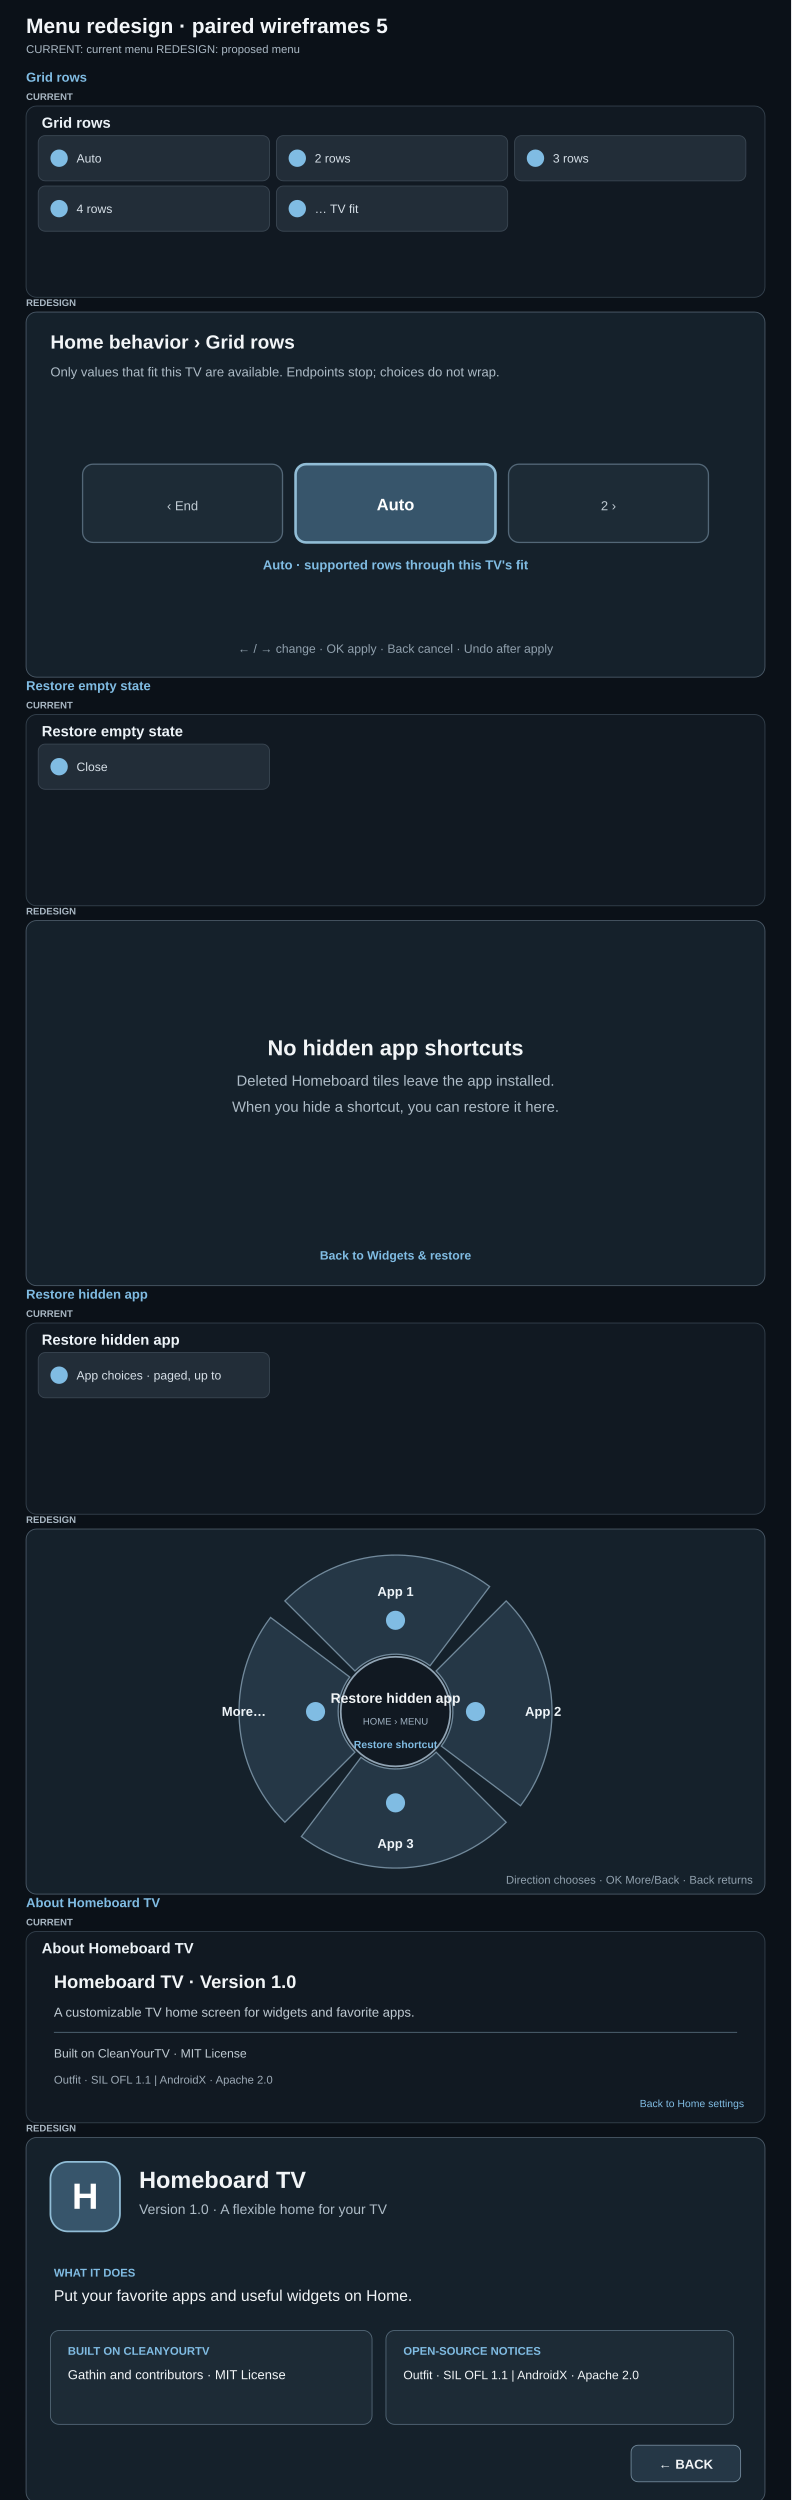
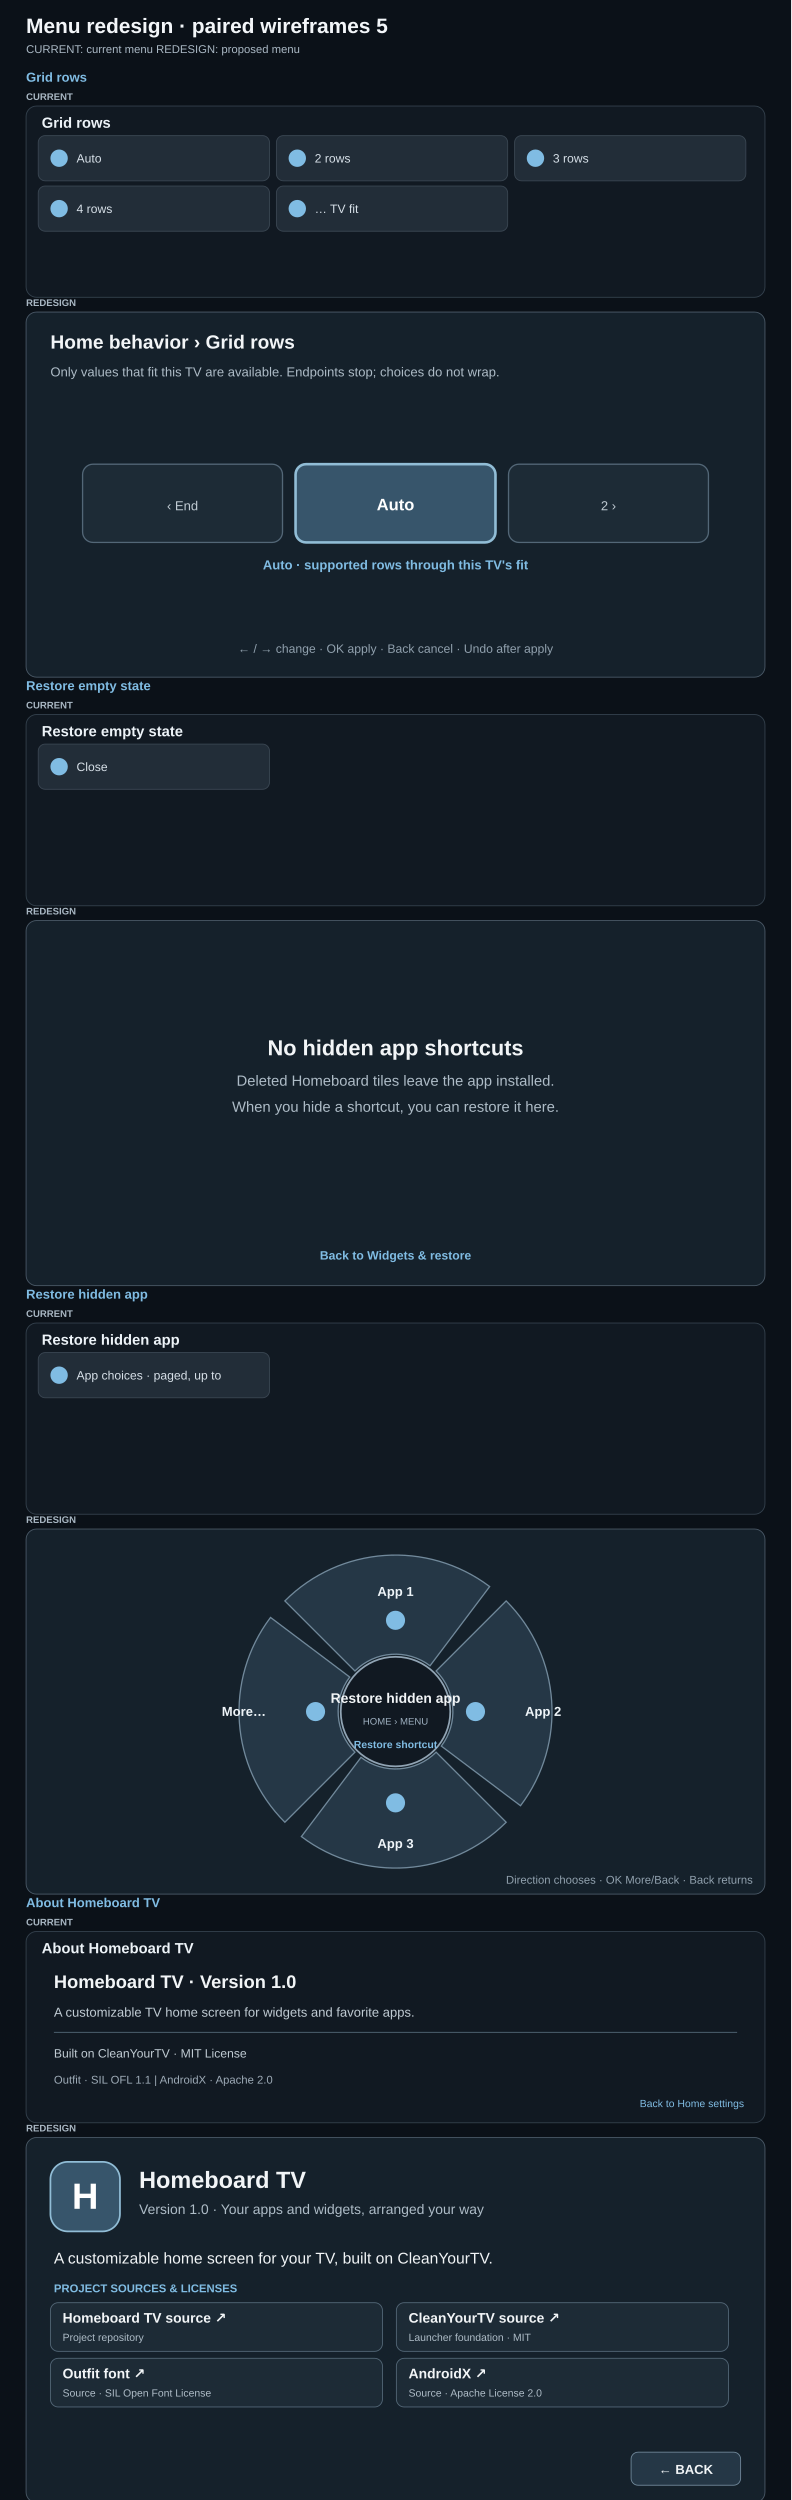
<svg xmlns="http://www.w3.org/2000/svg" viewBox="0 0 910 2876" role="img">
  <rect width="100%" height="100%" fill="#0b1118" />
  <style>text{dominant-baseline:alphabetic}</style>
  <text x="30" y="38" font-family="Arial,sans-serif" font-size="24" fill="#f3f6f9" font-weight="700" text-anchor="start">Menu redesign · paired wireframes 5</text>
  <text x="30" y="61" font-family="Arial,sans-serif" font-size="13" fill="#aab8c4" font-weight="400" text-anchor="start">CURRENT: current menu     REDESIGN: proposed menu</text>
  <text x="30" y="94" font-family="Arial,sans-serif" font-size="15" fill="#80bce3" font-weight="700" text-anchor="start">Grid rows</text>
  <text x="30" y="115" font-family="Arial,sans-serif" font-size="11" fill="#aab8c4" font-weight="700" text-anchor="start">CURRENT</text>
  <rect x="30" y="122" width="850" height="220" rx="12" fill="#111922" stroke="#34414d" />
  <text x="48" y="147" font-family="Arial,sans-serif" font-size="17" fill="#edf3f8" font-weight="700" text-anchor="start">Grid rows</text>
  <rect x="44" y="156" width="266" height="52" rx="8" fill="#222d38" stroke="#3a4652" />
  <circle cx="68" cy="182" r="10" fill="#80bce3" />
  <text x="88" y="187" font-family="Arial,sans-serif" font-size="14" fill="#d7e0e8" font-weight="400" text-anchor="start">Auto</text>
  <rect x="318" y="156" width="266" height="52" rx="8" fill="#222d38" stroke="#3a4652" />
  <circle cx="342" cy="182" r="10" fill="#80bce3" />
  <text x="362" y="187" font-family="Arial,sans-serif" font-size="14" fill="#d7e0e8" font-weight="400" text-anchor="start">2 rows</text>
  <rect x="592" y="156" width="266" height="52" rx="8" fill="#222d38" stroke="#3a4652" />
  <circle cx="616" cy="182" r="10" fill="#80bce3" />
  <text x="636" y="187" font-family="Arial,sans-serif" font-size="14" fill="#d7e0e8" font-weight="400" text-anchor="start">3 rows</text>
  <rect x="44" y="214" width="266" height="52" rx="8" fill="#222d38" stroke="#3a4652" />
  <circle cx="68" cy="240" r="10" fill="#80bce3" />
  <text x="88" y="245" font-family="Arial,sans-serif" font-size="14" fill="#d7e0e8" font-weight="400" text-anchor="start">4 rows</text>
  <rect x="318" y="214" width="266" height="52" rx="8" fill="#222d38" stroke="#3a4652" />
  <circle cx="342" cy="240" r="10" fill="#80bce3" />
  <text x="362" y="245" font-family="Arial,sans-serif" font-size="14" fill="#d7e0e8" font-weight="400" text-anchor="start">… TV fit</text>
  <text x="30" y="352" font-family="Arial,sans-serif" font-size="11" fill="#aab8c4" font-weight="700" text-anchor="start">REDESIGN</text>
  <rect x="30" y="359" width="850" height="420" rx="12" fill="#15212b" stroke="#4a5967" />
  <text x="58" y="401" font-family="Arial,sans-serif" font-size="22" fill="#f2f5f7" font-weight="700" text-anchor="start">Home behavior  ›  Grid rows</text>
  <text x="58" y="433" font-family="Arial,sans-serif" font-size="15" fill="#aebcc7" font-weight="400" text-anchor="start">Only values that fit this TV are available. Endpoints stop; choices do not wrap.</text>
  <rect x="95" y="534" width="230" height="90" rx="12" fill="#1d2b36" stroke="#536777" stroke-width="1.5" />
  <text x="210.0" y="587" font-family="Arial,sans-serif" font-size="15" fill="#c1ccd4" font-weight="400" text-anchor="middle">‹   End</text>
  <rect x="340.0" y="534" width="230" height="90" rx="12" fill="#37556b" stroke="#91bdd6" stroke-width="3" />
  <text x="455.0" y="587" font-family="Arial,sans-serif" font-size="19" fill="#ffffff" font-weight="700" text-anchor="middle">Auto</text>
  <rect x="585" y="534" width="230" height="90" rx="12" fill="#1d2b36" stroke="#536777" stroke-width="1.5" />
  <text x="700.0" y="587" font-family="Arial,sans-serif" font-size="15" fill="#c1ccd4" font-weight="400" text-anchor="middle">2   ›</text>
  <text x="455.0" y="655" font-family="Arial,sans-serif" font-size="15" fill="#80bce3" font-weight="700" text-anchor="middle">Auto · supported rows through this TV's fit</text>
  <text x="455.0" y="751" font-family="Arial,sans-serif" font-size="14" fill="#91a1ae" font-weight="400" text-anchor="middle">← / → change · OK apply · Back cancel · Undo after apply</text>
  <text x="30" y="794" font-family="Arial,sans-serif" font-size="15" fill="#80bce3" font-weight="700" text-anchor="start">Restore empty state</text>
  <text x="30" y="815" font-family="Arial,sans-serif" font-size="11" fill="#aab8c4" font-weight="700" text-anchor="start">CURRENT</text>
  <rect x="30" y="822" width="850" height="220" rx="12" fill="#111922" stroke="#34414d" />
  <text x="48" y="847" font-family="Arial,sans-serif" font-size="17" fill="#edf3f8" font-weight="700" text-anchor="start">Restore empty state</text>
  <rect x="44" y="856" width="266" height="52" rx="8" fill="#222d38" stroke="#3a4652" />
  <circle cx="68" cy="882" r="10" fill="#80bce3" />
  <text x="88" y="887" font-family="Arial,sans-serif" font-size="14" fill="#d7e0e8" font-weight="400" text-anchor="start">Close</text>
  <text x="30" y="1052" font-family="Arial,sans-serif" font-size="11" fill="#aab8c4" font-weight="700" text-anchor="start">REDESIGN</text>
  <rect x="30" y="1059" width="850" height="420" rx="12" fill="#15212b" stroke="#4a5967" />
  <text x="455.0" y="1214" font-family="Arial,sans-serif" font-size="25" fill="#f2f5f7" font-weight="700" text-anchor="middle">No hidden app shortcuts</text>
  <text x="455.0" y="1249" font-family="Arial,sans-serif" font-size="17" fill="#aebcc7" font-weight="400" text-anchor="middle">Deleted Homeboard tiles leave the app installed.</text>
  <text x="455.0" y="1279" font-family="Arial,sans-serif" font-size="17" fill="#aebcc7" font-weight="400" text-anchor="middle">When you hide a shortcut, you can restore it here.</text>
  <text x="455.0" y="1449" font-family="Arial,sans-serif" font-size="14" fill="#80bce3" font-weight="700" text-anchor="middle">Back to Widgets &amp; restore</text>
  <text x="30" y="1494" font-family="Arial,sans-serif" font-size="15" fill="#80bce3" font-weight="700" text-anchor="start">Restore hidden app</text>
  <text x="30" y="1515" font-family="Arial,sans-serif" font-size="11" fill="#aab8c4" font-weight="700" text-anchor="start">CURRENT</text>
  <rect x="30" y="1522" width="850" height="220" rx="12" fill="#111922" stroke="#34414d" />
  <text x="48" y="1547" font-family="Arial,sans-serif" font-size="17" fill="#edf3f8" font-weight="700" text-anchor="start">Restore hidden app</text>
  <rect x="44" y="1556" width="266" height="52" rx="8" fill="#222d38" stroke="#3a4652" />
  <circle cx="68" cy="1582" r="10" fill="#80bce3" />
  <text x="88" y="1587" font-family="Arial,sans-serif" font-size="14" fill="#d7e0e8" font-weight="400" text-anchor="start">App choices · paged, up to</text>
  <text x="30" y="1752" font-family="Arial,sans-serif" font-size="11" fill="#aab8c4" font-weight="700" text-anchor="start">REDESIGN</text>
  <rect x="30" y="1759" width="850" height="420" rx="12" fill="#15212b" stroke="#4a5967" />
  <path d="M 327.7 1841.7 A 180 180 0 0 1 563.3 1825.2 L 494.7 1916.3 A 66 66 0 0 0 408.3 1922.3 Z" fill="#253746" stroke="#71899b" stroke-width="1.5" />
  <path d="M 582.3 1841.7 A 180 180 0 0 1 598.8 2077.3 L 507.7 2008.7 A 66 66 0 0 0 501.7 1922.3 Z" fill="#253746" stroke="#71899b" stroke-width="1.5" />
  <path d="M 582.3 2096.3 A 180 180 0 0 1 346.7 2112.8 L 415.3 2021.7 A 66 66 0 0 0 501.7 2015.7 Z" fill="#253746" stroke="#71899b" stroke-width="1.5" />
  <path d="M 327.7 2096.3 A 180 180 0 0 1 311.2 1860.7 L 402.3 1929.3 A 66 66 0 0 0 408.3 2015.7 Z" fill="#253746" stroke="#71899b" stroke-width="1.5" />
  <circle cx="455.0" cy="1969.0" r="63" fill="#111922" stroke="#91a4b4" stroke-width="2" />
  <text x="455.0" y="1959.0" font-family="Arial,sans-serif" font-size="16" fill="#f2f5f7" font-weight="700" text-anchor="middle">Restore hidden app</text>
  <text x="455.0" y="1984.0" font-family="Arial,sans-serif" font-size="11" fill="#9fb1c1" font-weight="400" text-anchor="middle">HOME  ›  MENU</text>
  <text x="455.0" y="2011.0" font-family="Arial,sans-serif" font-size="12" fill="#80bce3" font-weight="700" text-anchor="middle">Restore shortcut</text>
  <circle cx="455.0" cy="1864.0" r="11" fill="#80bce3" />
  <text x="455.0" y="1836.0" font-family="Arial,sans-serif" font-size="15" fill="#eff5f9" font-weight="700" text-anchor="middle">App 1</text>
  <circle cx="547.0" cy="1969.0" r="11" fill="#80bce3" />
  <text x="604.0" y="1974.0" font-family="Arial,sans-serif" font-size="15" fill="#eff5f9" font-weight="700" text-anchor="start">App 2</text>
  <circle cx="455.0" cy="2074.0" r="11" fill="#80bce3" />
  <text x="455.0" y="2126.0" font-family="Arial,sans-serif" font-size="15" fill="#eff5f9" font-weight="700" text-anchor="middle">App 3</text>
  <circle cx="363.0" cy="1969.0" r="11" fill="#80bce3" />
  <text x="306.0" y="1974.0" font-family="Arial,sans-serif" font-size="15" fill="#eff5f9" font-weight="700" text-anchor="end">More…</text>
  <text x="866" y="2167" font-family="Arial,sans-serif" font-size="13" fill="#91a1ae" font-weight="400" text-anchor="end">Direction chooses · OK More/Back · Back returns</text>
  <text x="30" y="2194" font-family="Arial,sans-serif" font-size="15" fill="#80bce3" font-weight="700" text-anchor="start">About Homeboard TV</text>
  <text x="30" y="2215" font-family="Arial,sans-serif" font-size="11" fill="#aab8c4" font-weight="700" text-anchor="start">CURRENT</text>
  <rect x="30" y="2222" width="850" height="220" rx="12" fill="#111922" stroke="#34414d" />
  <text x="48" y="2247" font-family="Arial,sans-serif" font-size="17" fill="#edf3f8" font-weight="700" text-anchor="start">About Homeboard TV</text>
  <text x="62" y="2287" font-family="Arial,sans-serif" font-size="21" fill="#f2f5f7" font-weight="700" text-anchor="start">Homeboard TV · Version 1.0</text>
  <text x="62" y="2320" font-family="Arial,sans-serif" font-size="15" fill="#c1ccd4" font-weight="400" text-anchor="start">A customizable TV home screen for widgets and favorite apps.</text>
  <line x1="62" y1="2338" x2="848" y2="2338" stroke="#536777" />
  <text x="62" y="2367" font-family="Arial,sans-serif" font-size="14" fill="#c1ccd4" font-weight="400" text-anchor="start">Built on CleanYourTV · MIT License</text>
  <text x="62" y="2397" font-family="Arial,sans-serif" font-size="13" fill="#9eabb7" font-weight="400" text-anchor="start">Outfit · SIL OFL 1.1  |  AndroidX · Apache 2.0</text>
  <text x="856" y="2424" font-family="Arial,sans-serif" font-size="12" fill="#80bce3" font-weight="400" text-anchor="end">Back to Home settings</text>
  <text x="30" y="2452" font-family="Arial,sans-serif" font-size="11" fill="#aab8c4" font-weight="700" text-anchor="start">REDESIGN</text>
  <rect x="30" y="2459" width="850" height="420" rx="12" fill="#15212b" stroke="#4a5967" />
  <rect x="58" y="2487" width="80" height="80" rx="20" fill="#37556b" stroke="#91bdd6" stroke-width="2" />
  <text x="98" y="2541" font-family="Arial,sans-serif" font-size="42" fill="#ffffff" font-weight="700" text-anchor="middle">H</text>
  <text x="160" y="2517" font-family="Arial,sans-serif" font-size="27" fill="#f2f5f7" font-weight="700" text-anchor="start">Homeboard TV</text>
-   <text x="160" y="2547" font-family="Arial,sans-serif" font-size="16" fill="#aebcc7" font-weight="400" text-anchor="start">Version 1.0 · A flexible home for your TV</text>
-   <text x="62" y="2619" font-family="Arial,sans-serif" font-size="13" fill="#80bce3" font-weight="700" text-anchor="start">WHAT IT DOES</text>
-   <text x="62" y="2647" font-family="Arial,sans-serif" font-size="18" fill="#f2f5f7" font-weight="400" text-anchor="start">Put your favorite apps and useful widgets on Home.</text>
-   <rect x="58" y="2681" width="370" height="108" rx="10" fill="#1d2b36" stroke="#536777" />
-   <text x="78" y="2709" font-family="Arial,sans-serif" font-size="13" fill="#80bce3" font-weight="700" text-anchor="start">BUILT ON CLEANYOURTV</text>
-   <text x="78" y="2737" font-family="Arial,sans-serif" font-size="15" fill="#f2f5f7" font-weight="400" text-anchor="start">Gathin and contributors · MIT License</text>
-   <rect x="444" y="2681" width="400" height="108" rx="10" fill="#1d2b36" stroke="#536777" />
-   <text x="464" y="2709" font-family="Arial,sans-serif" font-size="13" fill="#80bce3" font-weight="700" text-anchor="start">OPEN-SOURCE NOTICES</text>
-   <text x="464" y="2737" font-family="Arial,sans-serif" font-size="14" fill="#f2f5f7" font-weight="400" text-anchor="start">Outfit · SIL OFL 1.1  |  AndroidX · Apache 2.0</text>
-   <rect x="726" y="2813" width="126" height="42" rx="8" fill="#253746" stroke="#71899b" />
-   <text x="789" y="2840" font-family="Arial,sans-serif" font-size="15" fill="#f2f5f7" font-weight="700" text-anchor="middle">←  BACK</text>
+   <text x="160" y="2547" font-family="Arial,sans-serif" font-size="16" fill="#aebcc7" font-weight="400" text-anchor="start">Version 1.0 · Your apps and widgets, arranged your way</text>
+   <text x="62" y="2604" font-family="Arial,sans-serif" font-size="18" fill="#f2f5f7" font-weight="400" text-anchor="start">A customizable home screen for your TV, built on CleanYourTV.</text>
+   <text x="62" y="2637" font-family="Arial,sans-serif" font-size="13" fill="#80bce3" font-weight="700" text-anchor="start">PROJECT SOURCES &amp; LICENSES</text>
+   <rect x="58" y="2649" width="382" height="56" rx="9" fill="#1d2b36" stroke="#536777" />
+   <text x="72" y="2672" font-family="Arial,sans-serif" font-size="16" fill="#f2f5f7" font-weight="700" text-anchor="start">Homeboard TV source  ↗</text>
+   <text x="72" y="2693" font-family="Arial,sans-serif" font-size="12" fill="#aebcc7" font-weight="400" text-anchor="start">Project repository</text>
+   <rect x="456" y="2649" width="382" height="56" rx="9" fill="#1d2b36" stroke="#536777" />
+   <text x="470" y="2672" font-family="Arial,sans-serif" font-size="16" fill="#f2f5f7" font-weight="700" text-anchor="start">CleanYourTV source  ↗</text>
+   <text x="470" y="2693" font-family="Arial,sans-serif" font-size="12" fill="#aebcc7" font-weight="400" text-anchor="start">Launcher foundation · MIT</text>
+   <rect x="58" y="2713" width="382" height="56" rx="9" fill="#1d2b36" stroke="#536777" />
+   <text x="72" y="2736" font-family="Arial,sans-serif" font-size="16" fill="#f2f5f7" font-weight="700" text-anchor="start">Outfit font  ↗</text>
+   <text x="72" y="2757" font-family="Arial,sans-serif" font-size="12" fill="#aebcc7" font-weight="400" text-anchor="start">Source · SIL Open Font License</text>
+   <rect x="456" y="2713" width="382" height="56" rx="9" fill="#1d2b36" stroke="#536777" />
+   <text x="470" y="2736" font-family="Arial,sans-serif" font-size="16" fill="#f2f5f7" font-weight="700" text-anchor="start">AndroidX  ↗</text>
+   <text x="470" y="2757" font-family="Arial,sans-serif" font-size="12" fill="#aebcc7" font-weight="400" text-anchor="start">Source · Apache License 2.0</text>
+   <rect x="726" y="2821" width="126" height="38" rx="8" fill="#253746" stroke="#71899b" />
+   <text x="789" y="2846" font-family="Arial,sans-serif" font-size="15" fill="#f2f5f7" font-weight="700" text-anchor="middle">←  BACK</text>
</svg>
